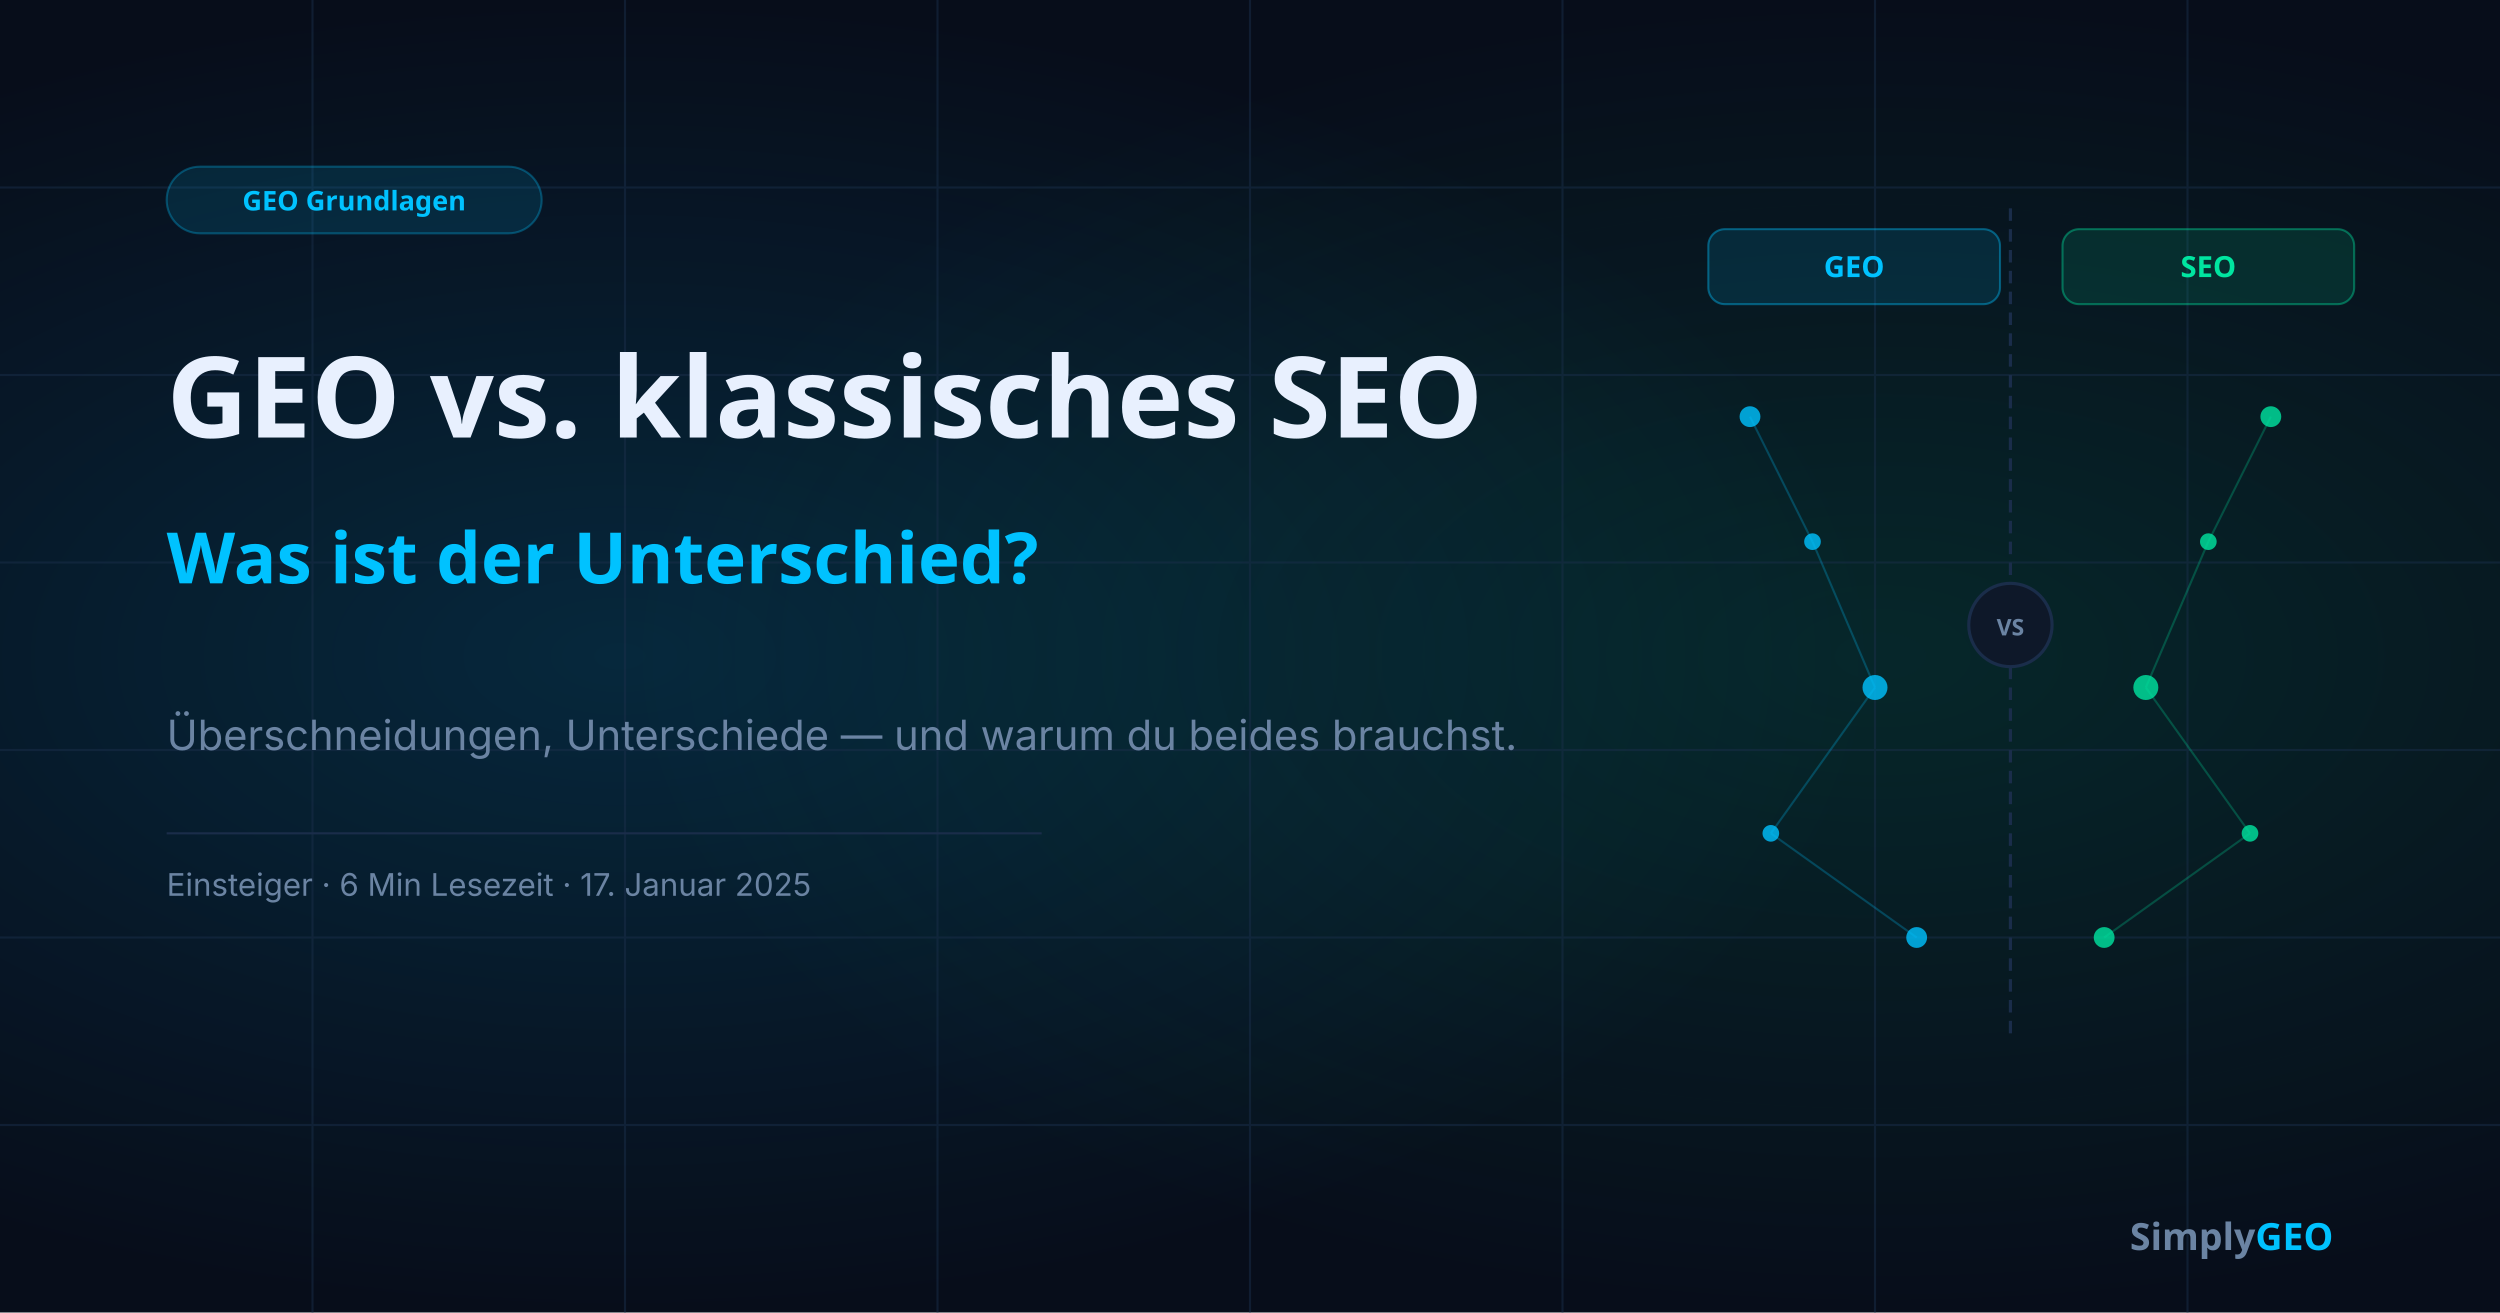
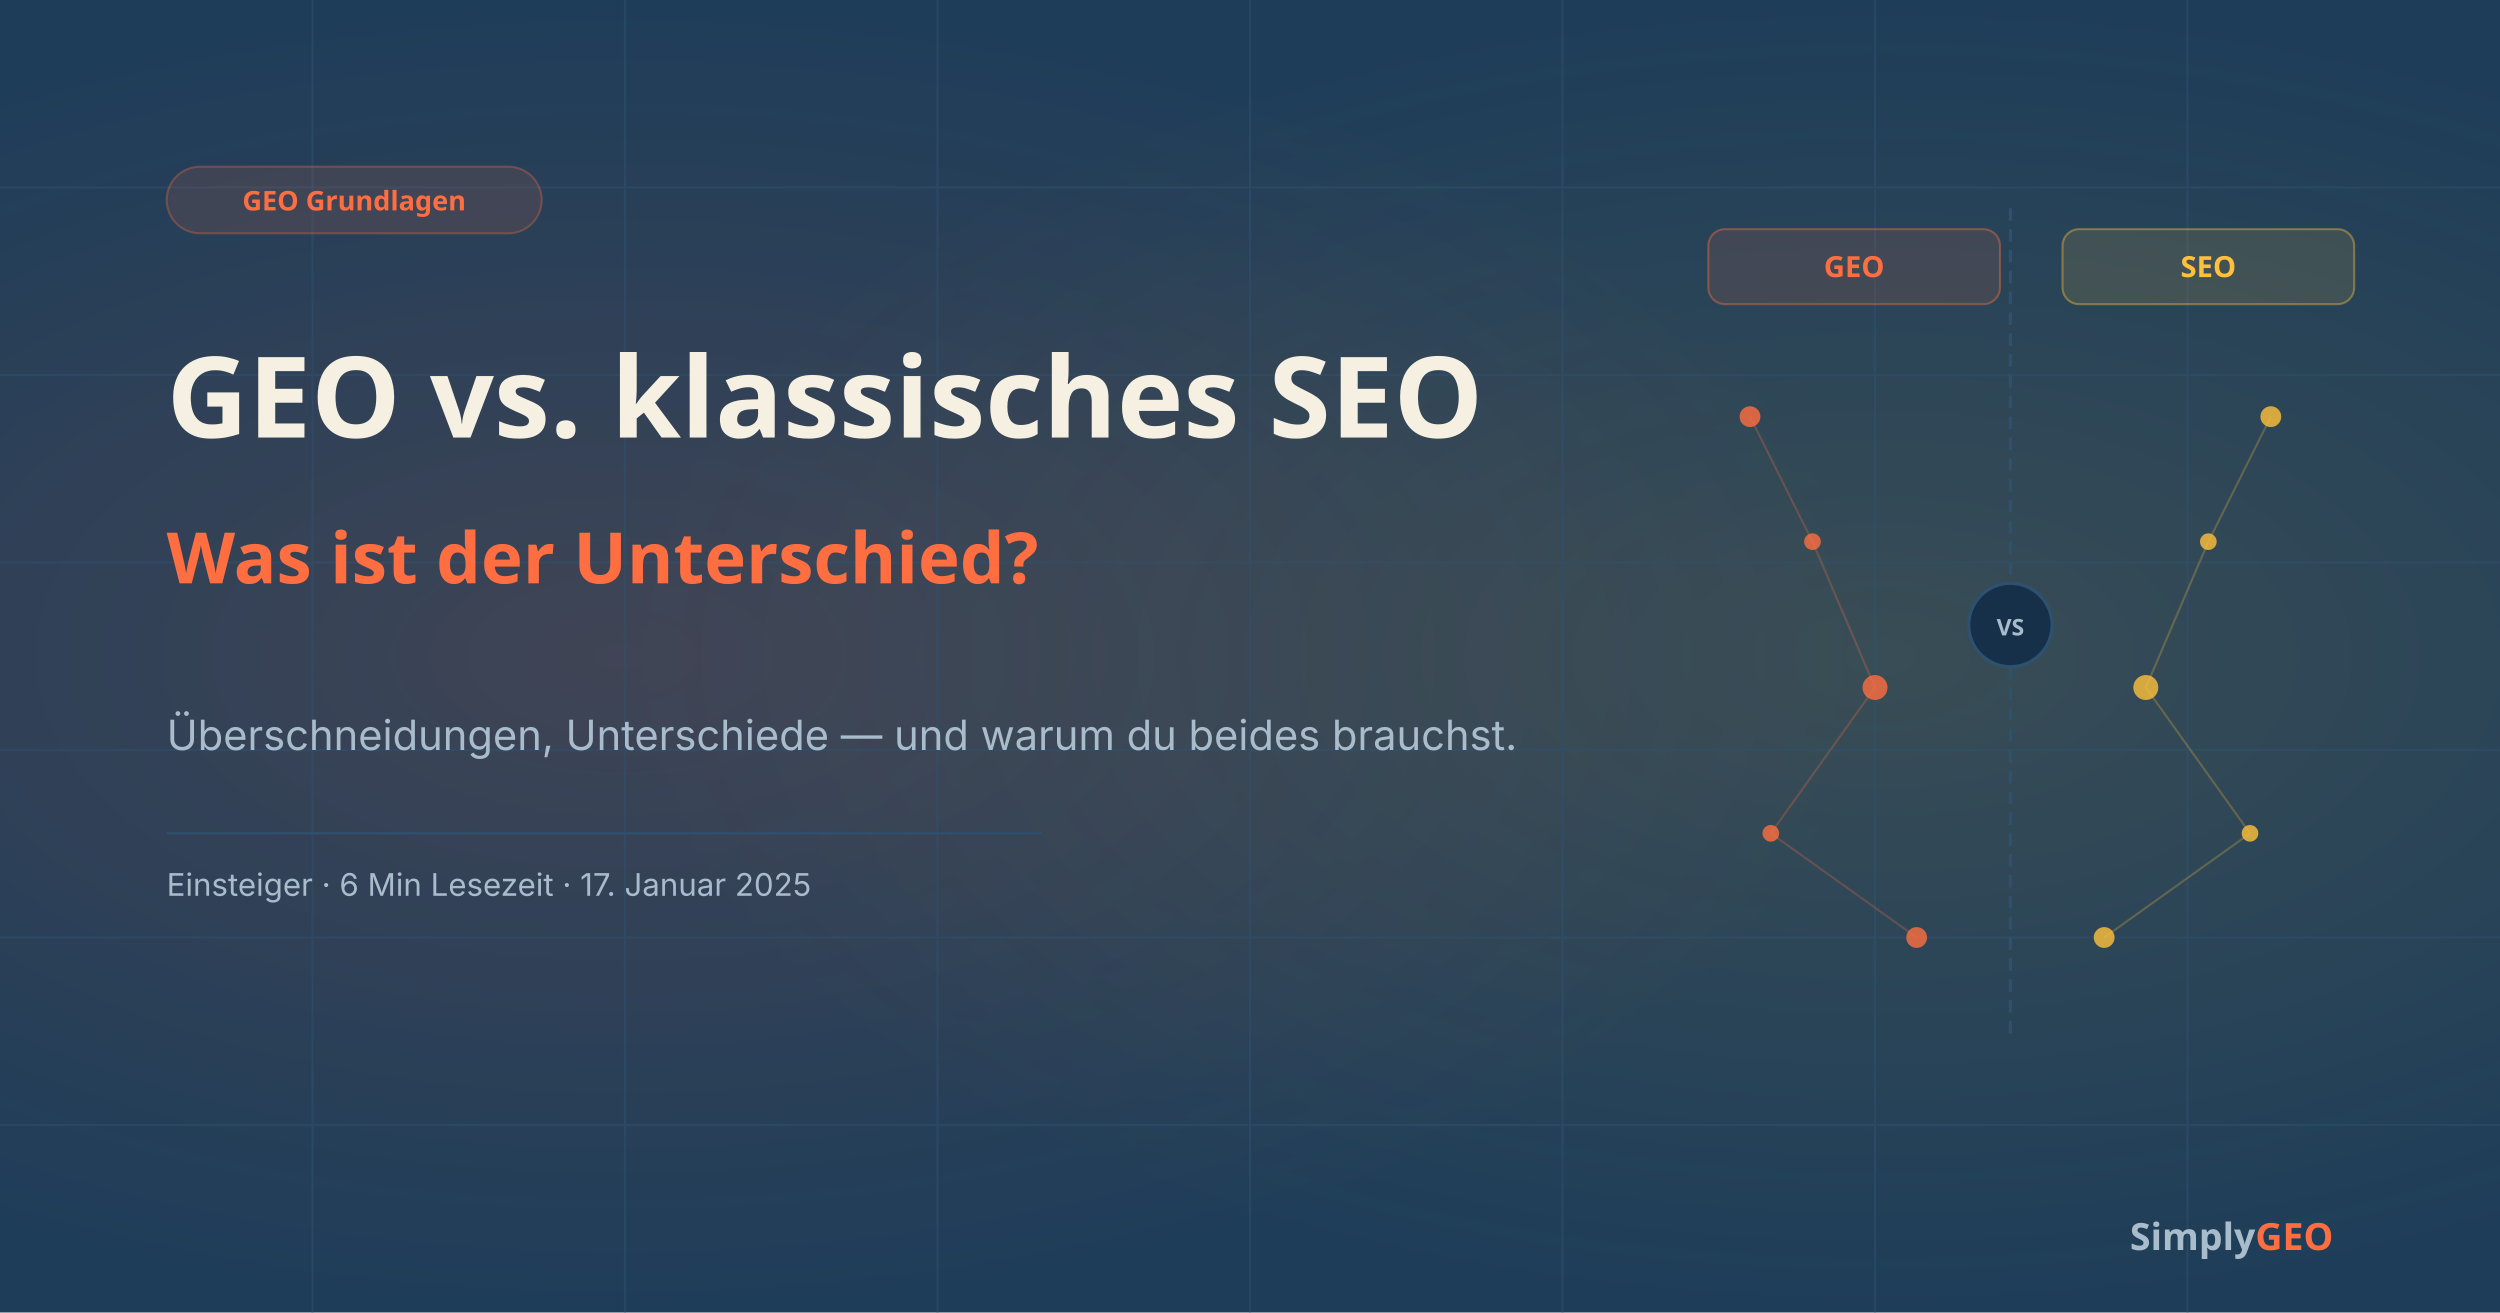
<svg xmlns="http://www.w3.org/2000/svg" viewBox="0 0 1200 630" width="1200" height="630">
  <defs>
    <radialGradient id="glow1" cx="25%" cy="50%" r="50%">
-       <stop offset="0%" stop-color="#00c2ff" stop-opacity="0.15" />
-       <stop offset="100%" stop-color="#00c2ff" stop-opacity="0" />
+       <stop offset="0%" stop-color="#ff6e40" stop-opacity="0.15" />
+       <stop offset="100%" stop-color="#ff6e40" stop-opacity="0" />
    </radialGradient>
    <radialGradient id="glow2" cx="75%" cy="50%" r="50%">
-       <stop offset="0%" stop-color="#00e5a0" stop-opacity="0.12" />
-       <stop offset="100%" stop-color="#00e5a0" stop-opacity="0" />
+       <stop offset="0%" stop-color="#ffc13b" stop-opacity="0.12" />
+       <stop offset="100%" stop-color="#ffc13b" stop-opacity="0" />
    </radialGradient>
  </defs>
-   <rect width="1200" height="630" fill="#070d1a" />
+   <rect width="1200" height="630" fill="#1e3d59" />
  <rect width="1200" height="630" fill="url(#glow1)" />
  <rect width="1200" height="630" fill="url(#glow2)" />
-   <g stroke="#1a2d4a" stroke-width="1" opacity="0.5">
+   <g stroke="#2e5170" stroke-width="1" opacity="0.5">
    <line x1="0" y1="90" x2="1200" y2="90" />
    <line x1="0" y1="180" x2="1200" y2="180" />
    <line x1="0" y1="270" x2="1200" y2="270" />
    <line x1="0" y1="360" x2="1200" y2="360" />
    <line x1="0" y1="450" x2="1200" y2="450" />
    <line x1="0" y1="540" x2="1200" y2="540" />
    <line x1="150" y1="0" x2="150" y2="630" />
    <line x1="300" y1="0" x2="300" y2="630" />
    <line x1="450" y1="0" x2="450" y2="630" />
    <line x1="600" y1="0" x2="600" y2="630" />
    <line x1="750" y1="0" x2="750" y2="630" />
    <line x1="900" y1="0" x2="900" y2="630" />
    <line x1="1050" y1="0" x2="1050" y2="630" />
  </g>
-   <rect x="820" y="110" width="140" height="36" rx="8" fill="#00c2ff" fill-opacity="0.12" stroke="#00c2ff" stroke-width="1" stroke-opacity="0.4" />
-   <text x="890" y="133" text-anchor="middle" font-family="Space Grotesk, sans-serif" font-size="14" font-weight="700" fill="#00c2ff">GEO</text>
-   <rect x="990" y="110" width="140" height="36" rx="8" fill="#00e5a0" fill-opacity="0.12" stroke="#00e5a0" stroke-width="1" stroke-opacity="0.4" />
-   <text x="1060" y="133" text-anchor="middle" font-family="Space Grotesk, sans-serif" font-size="14" font-weight="700" fill="#00e5a0">SEO</text>
-   <line x1="965" y1="100" x2="965" y2="500" stroke="#1a2d4a" stroke-width="1.5" stroke-dasharray="6 4" />
-   <circle cx="965" cy="300" r="20" fill="#0e1829" stroke="#1a2d4a" stroke-width="1.5" />
-   <text x="965" y="305" text-anchor="middle" font-family="Space Grotesk, sans-serif" font-size="11" font-weight="700" fill="#6b84a3">VS</text>
-   <g fill="#00c2ff" opacity="0.8">
+   <rect x="820" y="110" width="140" height="36" rx="8" fill="#ff6e40" fill-opacity="0.12" stroke="#ff6e40" stroke-width="1" stroke-opacity="0.4" />
+   <text x="890" y="133" text-anchor="middle" font-family="Space Grotesk, sans-serif" font-size="14" font-weight="700" fill="#ff6e40">GEO</text>
+   <rect x="990" y="110" width="140" height="36" rx="8" fill="#ffc13b" fill-opacity="0.12" stroke="#ffc13b" stroke-width="1" stroke-opacity="0.4" />
+   <text x="1060" y="133" text-anchor="middle" font-family="Space Grotesk, sans-serif" font-size="14" font-weight="700" fill="#ffc13b">SEO</text>
+   <line x1="965" y1="100" x2="965" y2="500" stroke="#2e5170" stroke-width="1.5" stroke-dasharray="6 4" />
+   <circle cx="965" cy="300" r="20" fill="#16304a" stroke="#2e5170" stroke-width="1.5" />
+   <text x="965" y="305" text-anchor="middle" font-family="Space Grotesk, sans-serif" font-size="11" font-weight="700" fill="#a9bccb">VS</text>
+   <g fill="#ff6e40" opacity="0.8">
    <circle cx="840" cy="200" r="5" />
    <circle cx="870" cy="260" r="4" />
    <circle cx="900" cy="330" r="6" />
    <circle cx="850" cy="400" r="4" />
    <circle cx="920" cy="450" r="5" />
  </g>
-   <g stroke="#00c2ff" stroke-width="1" opacity="0.25" fill="none">
+   <g stroke="#ff6e40" stroke-width="1" opacity="0.25" fill="none">
    <line x1="840" y1="200" x2="870" y2="260" />
    <line x1="870" y1="260" x2="900" y2="330" />
    <line x1="900" y1="330" x2="850" y2="400" />
    <line x1="850" y1="400" x2="920" y2="450" />
  </g>
-   <g fill="#00e5a0" opacity="0.8">
+   <g fill="#ffc13b" opacity="0.8">
    <circle cx="1090" cy="200" r="5" />
    <circle cx="1060" cy="260" r="4" />
    <circle cx="1030" cy="330" r="6" />
    <circle cx="1080" cy="400" r="4" />
    <circle cx="1010" cy="450" r="5" />
  </g>
-   <g stroke="#00e5a0" stroke-width="1" opacity="0.25" fill="none">
+   <g stroke="#ffc13b" stroke-width="1" opacity="0.25" fill="none">
    <line x1="1090" y1="200" x2="1060" y2="260" />
    <line x1="1060" y1="260" x2="1030" y2="330" />
    <line x1="1030" y1="330" x2="1080" y2="400" />
    <line x1="1080" y1="400" x2="1010" y2="450" />
  </g>
-   <rect x="80" y="80" width="180" height="32" rx="16" fill="#00c2ff" fill-opacity="0.12" stroke="#00c2ff" stroke-opacity="0.3" stroke-width="1" />
-   <text x="170" y="101" text-anchor="middle" font-family="Space Grotesk, sans-serif" font-size="13" font-weight="600" fill="#00c2ff">GEO Grundlagen</text>
-   <text x="80" y="210" font-family="Space Grotesk, sans-serif" font-size="54" font-weight="700" fill="#e8f0fe">GEO vs. klassisches SEO</text>
-   <text x="80" y="280" font-family="Space Grotesk, sans-serif" font-size="34" font-weight="600" fill="#00c2ff">Was ist der Unterschied?</text>
-   <text x="80" y="360" font-family="Inter, sans-serif" font-size="20" fill="#6b84a3">Überschneidungen, Unterschiede — und warum du beides brauchst.</text>
-   <line x1="80" y1="400" x2="500" y2="400" stroke="#1a2d4a" stroke-width="1" />
-   <text x="80" y="430" font-family="Inter, sans-serif" font-size="15" fill="#6b84a3">Einsteiger · 6 Min Lesezeit · 17. Januar 2025</text>
-   <text x="1120" y="600" text-anchor="end" font-family="Space Grotesk, sans-serif" font-size="18" font-weight="700" fill="#6b84a3">Simply<tspan fill="#00c2ff">GEO</tspan>
+   <rect x="80" y="80" width="180" height="32" rx="16" fill="#ff6e40" fill-opacity="0.12" stroke="#ff6e40" stroke-opacity="0.3" stroke-width="1" />
+   <text x="170" y="101" text-anchor="middle" font-family="Space Grotesk, sans-serif" font-size="13" font-weight="600" fill="#ff6e40">GEO Grundlagen</text>
+   <text x="80" y="210" font-family="Space Grotesk, sans-serif" font-size="54" font-weight="700" fill="#f5f0e1">GEO vs. klassisches SEO</text>
+   <text x="80" y="280" font-family="Space Grotesk, sans-serif" font-size="34" font-weight="600" fill="#ff6e40">Was ist der Unterschied?</text>
+   <text x="80" y="360" font-family="Inter, sans-serif" font-size="20" fill="#a9bccb">Überschneidungen, Unterschiede — und warum du beides brauchst.</text>
+   <line x1="80" y1="400" x2="500" y2="400" stroke="#2e5170" stroke-width="1" />
+   <text x="80" y="430" font-family="Inter, sans-serif" font-size="15" fill="#a9bccb">Einsteiger · 6 Min Lesezeit · 17. Januar 2025</text>
+   <text x="1120" y="600" text-anchor="end" font-family="Space Grotesk, sans-serif" font-size="18" font-weight="700" fill="#a9bccb">Simply<tspan fill="#ff6e40">GEO</tspan>
  </text>
</svg>
